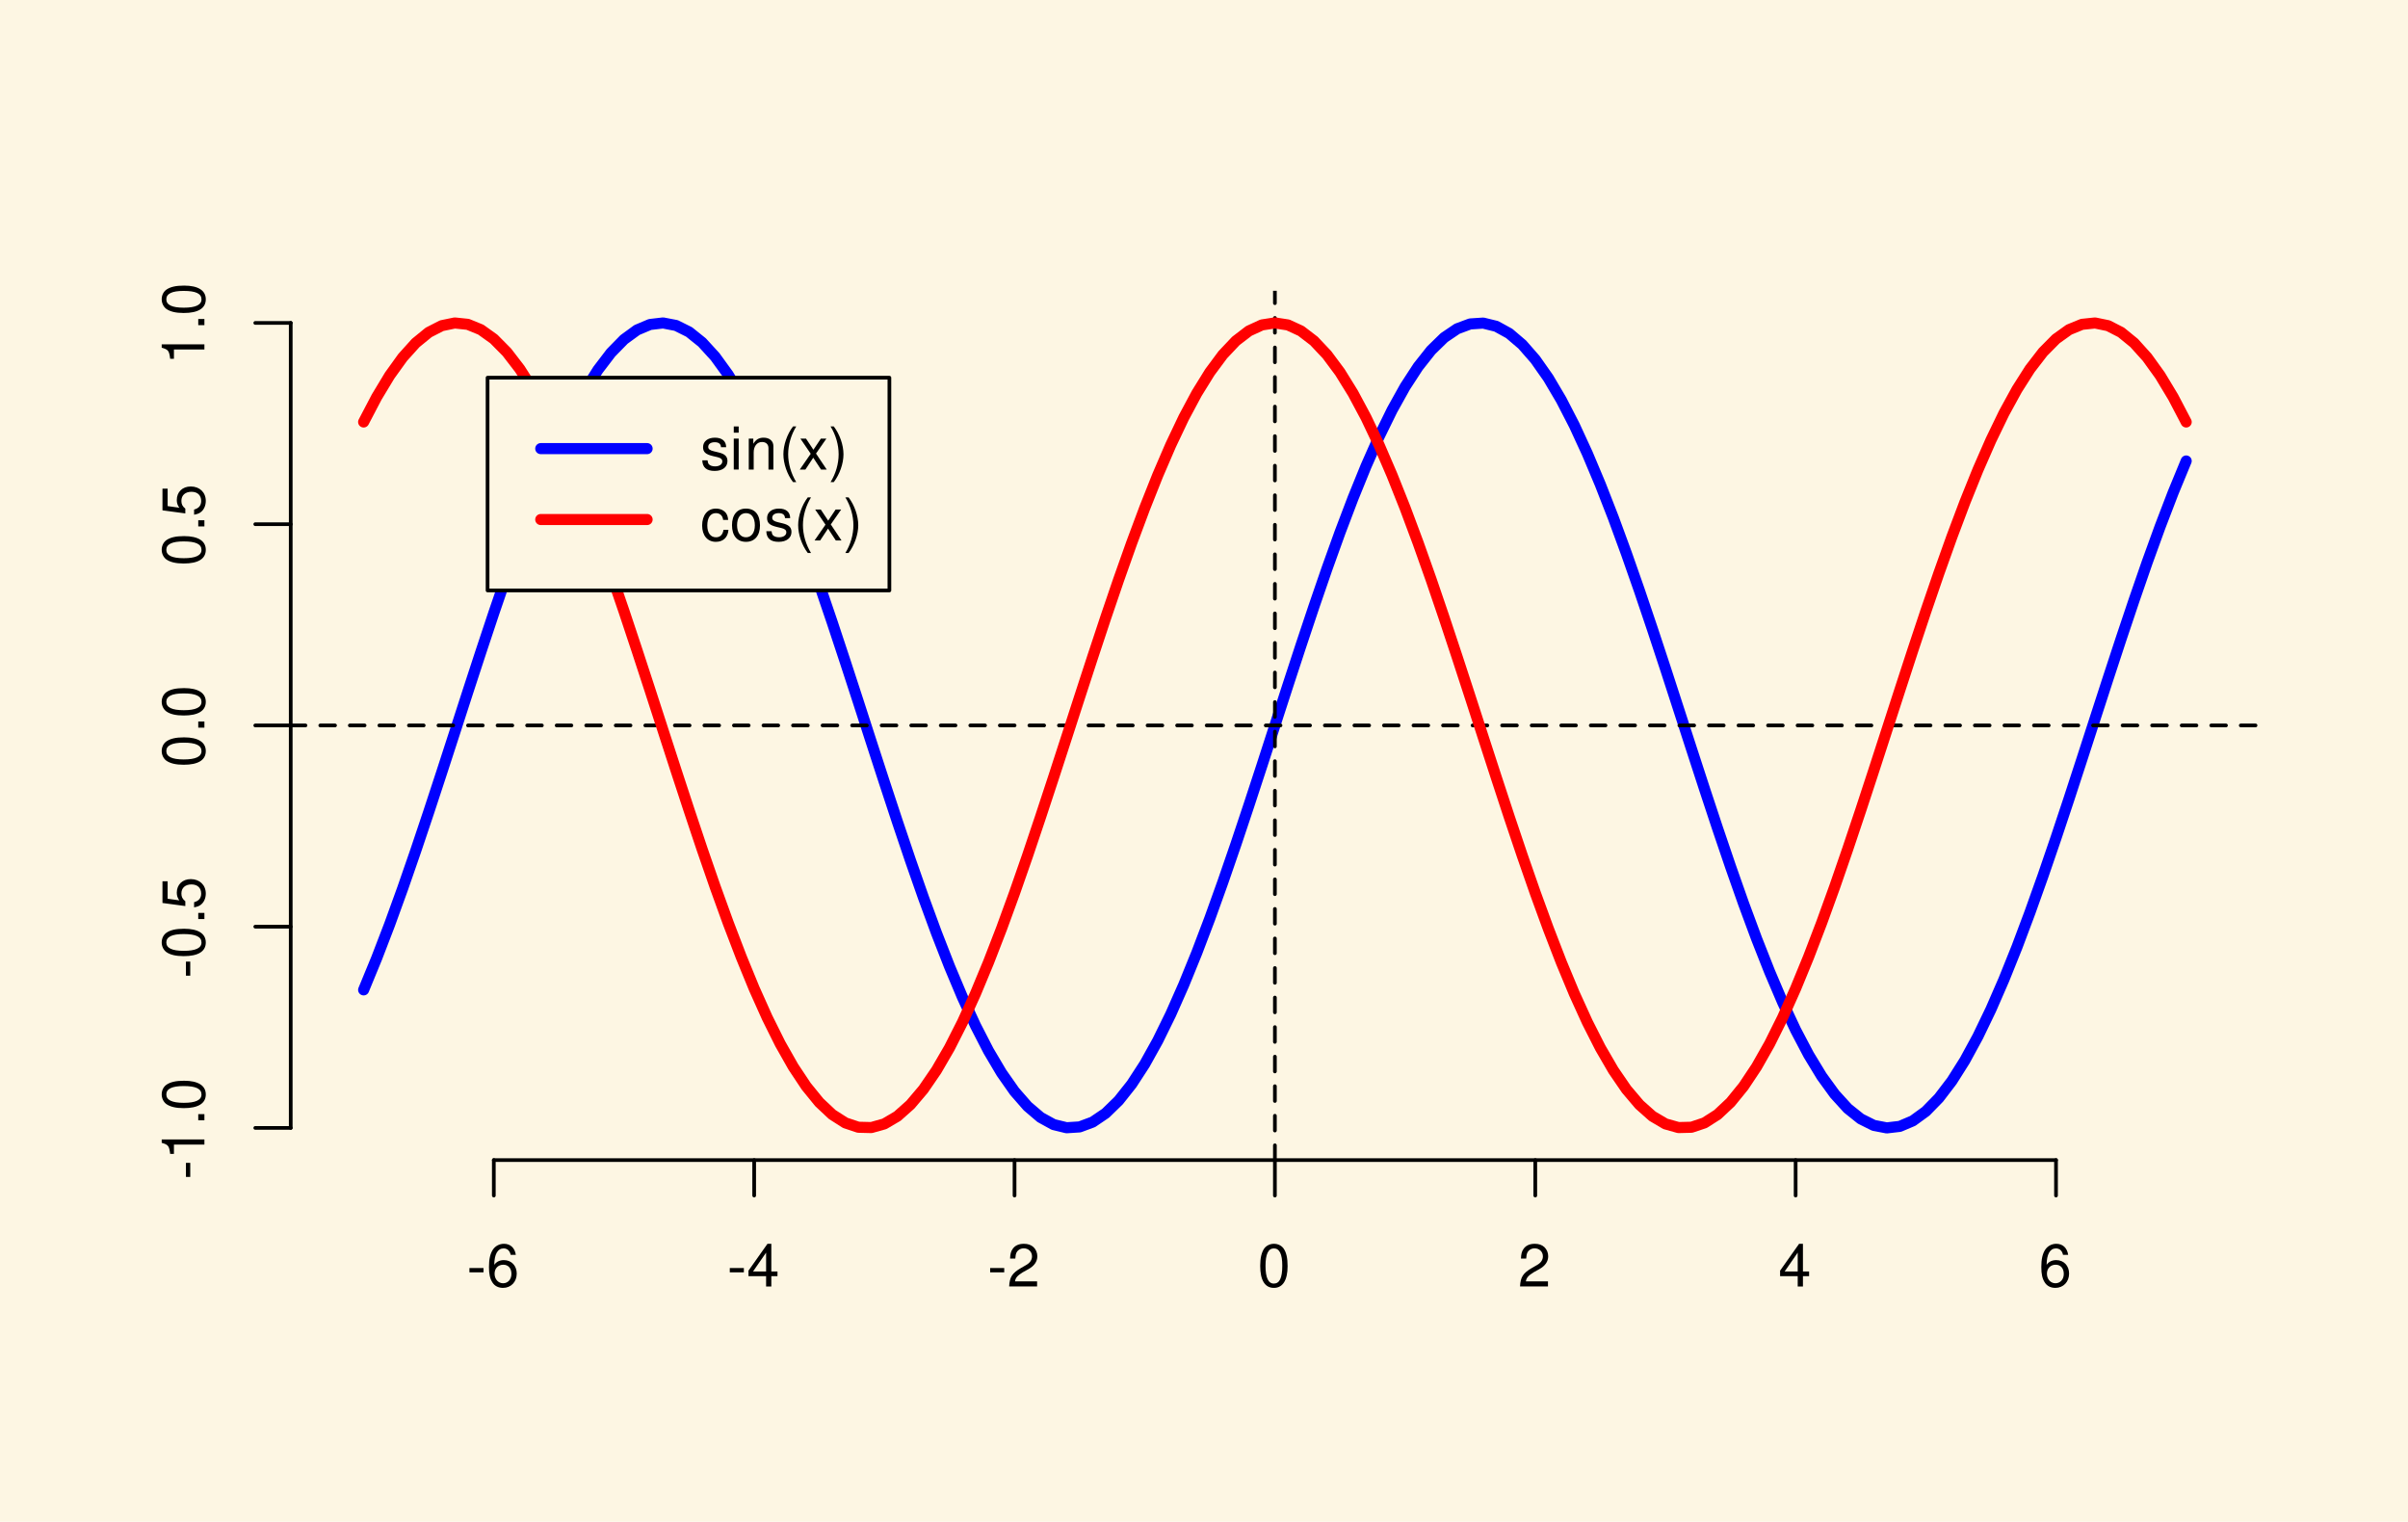
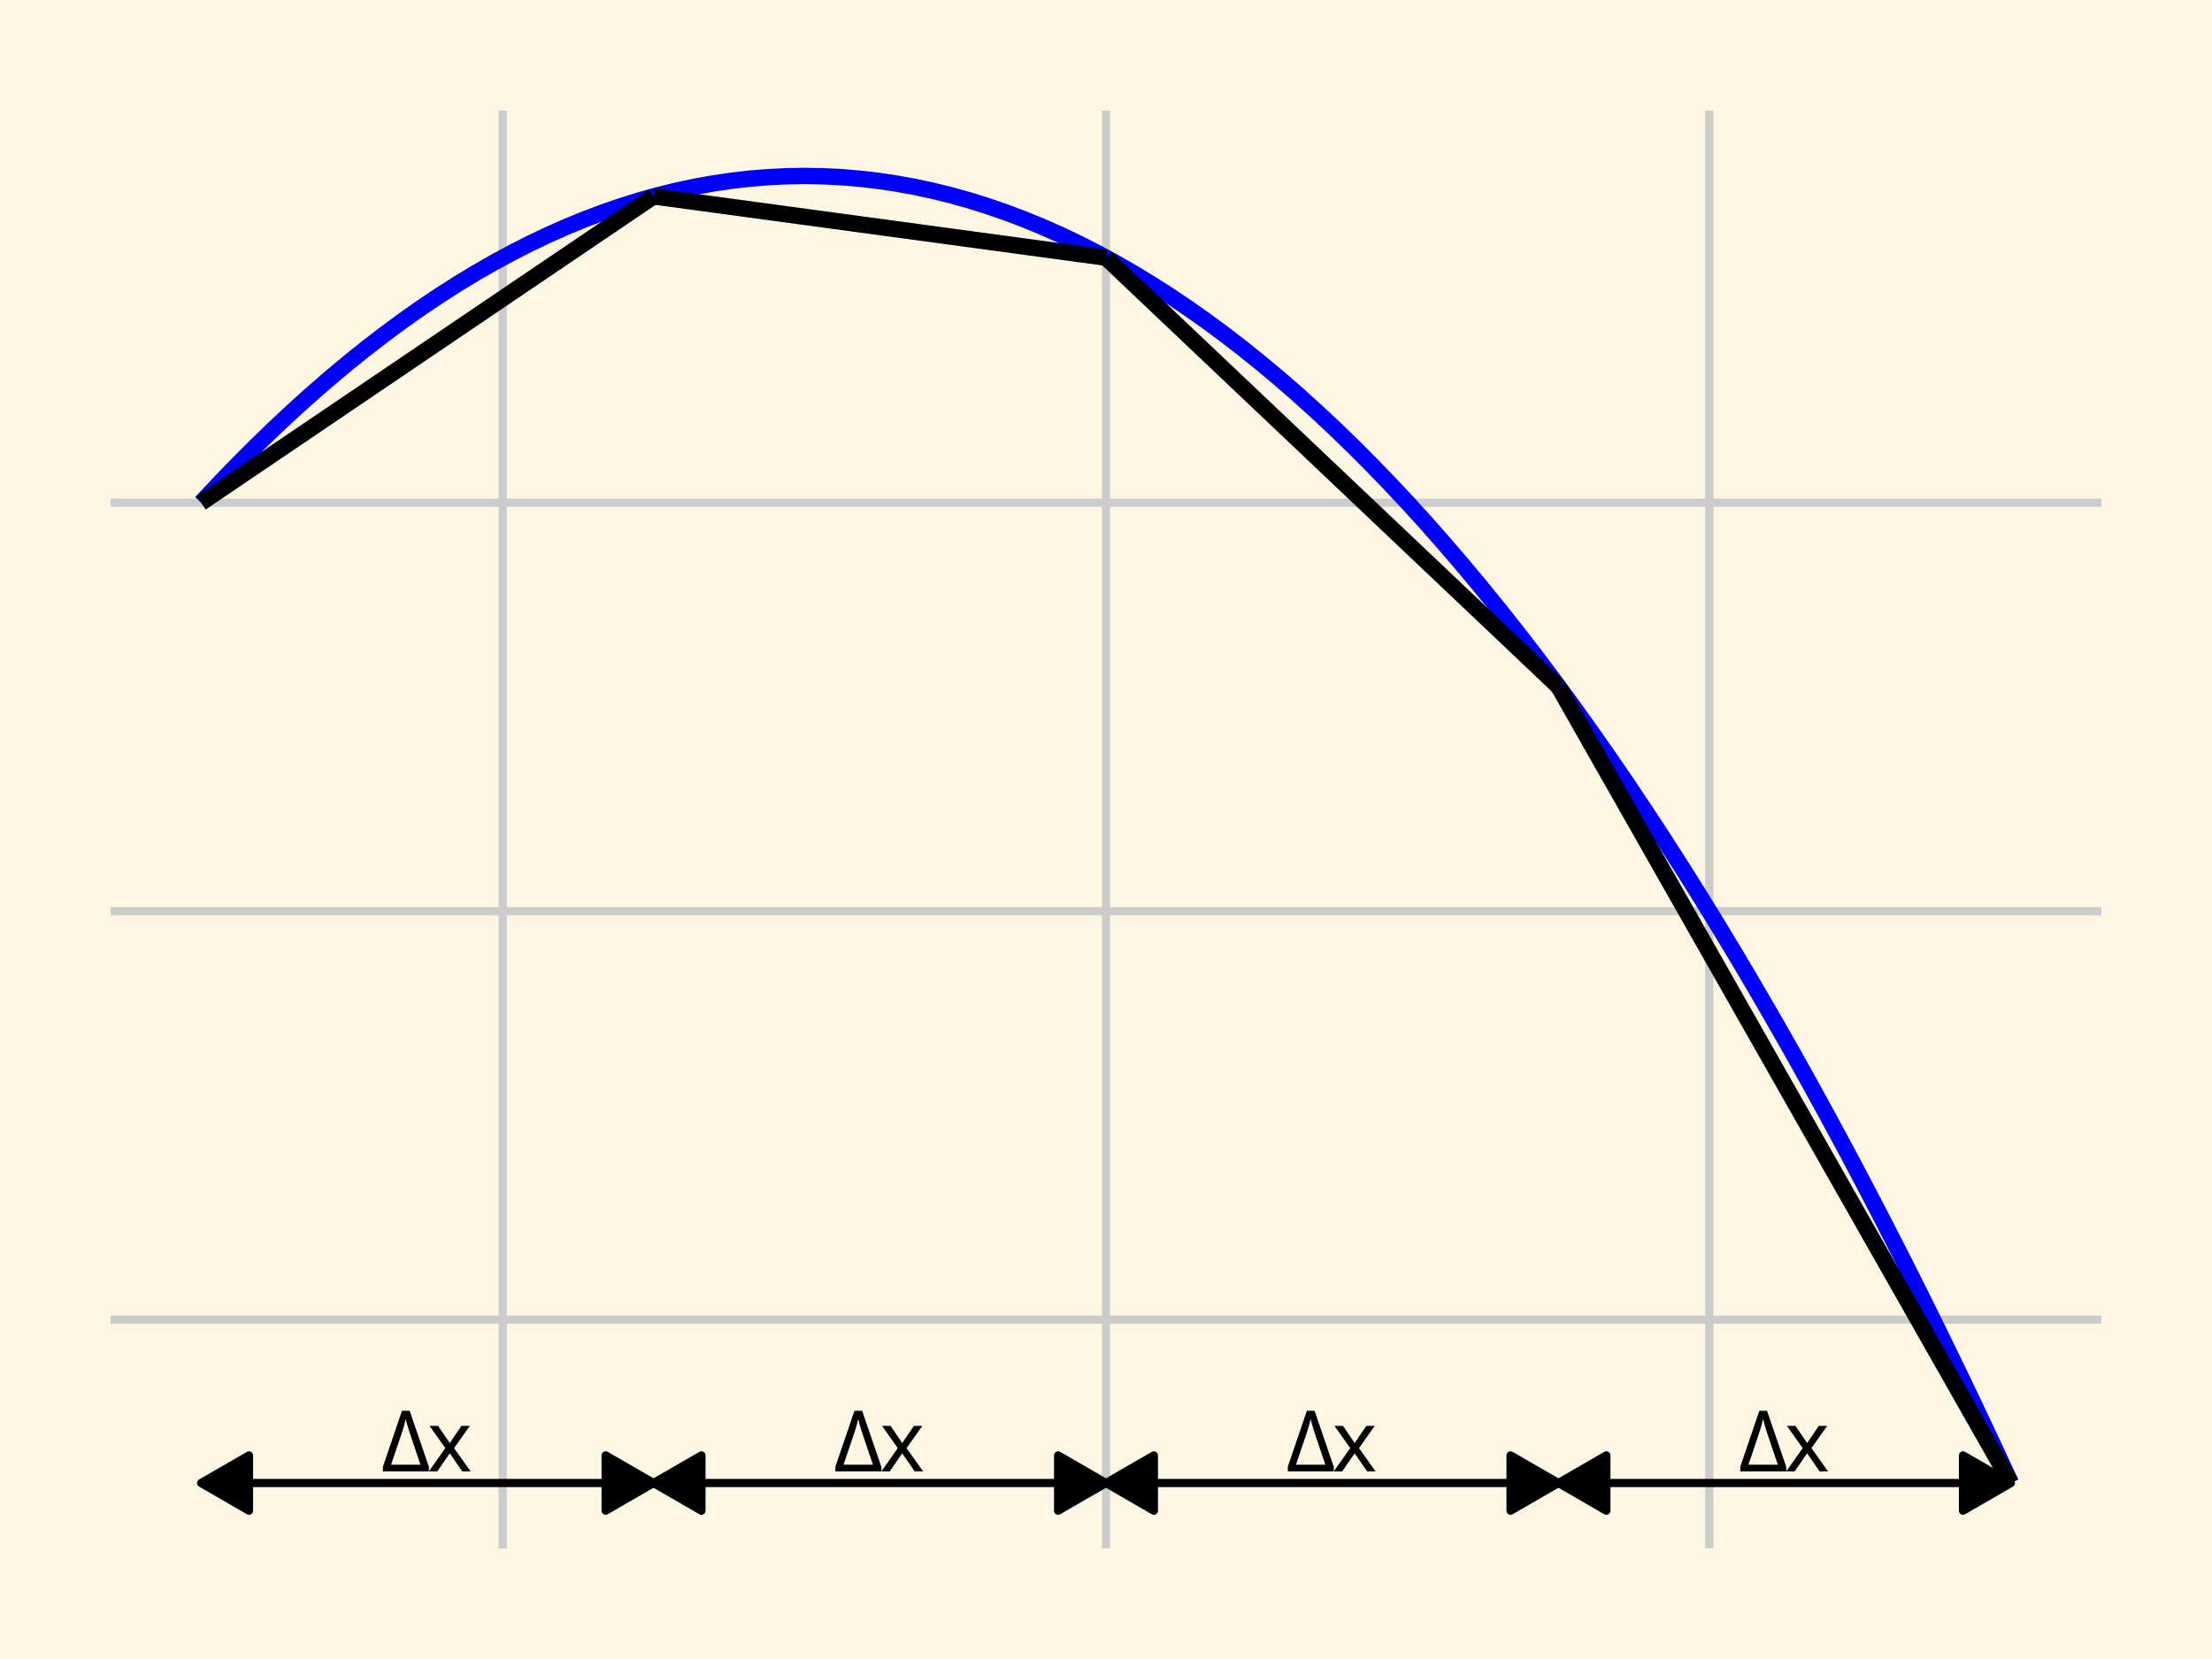
- <svg xmlns="http://www.w3.org/2000/svg" xmlns:xlink="http://www.w3.org/1999/xlink" width="489pt" height="309pt" viewBox="0 0 489 309" version="1.1">
+ <svg xmlns="http://www.w3.org/2000/svg" xmlns:xlink="http://www.w3.org/1999/xlink" width="288pt" height="216pt" viewBox="0 0 288 216" version="1.1">
  <defs>
    <g>
      <symbol overflow="visible" id="glyph0-0">
-         <path style="stroke:none;" d="" />
+         <path style="stroke:none;" d="M 1.031 0 L 1.031 -7.891 L 5.578 -7.891 L 5.578 0 Z M 1.609 -0.562 L 5.016 -0.562 L 5.016 -7.328 L 1.609 -7.328 Z M 1.609 -0.562 " />
      </symbol>
      <symbol overflow="visible" id="glyph0-1">
-         <path style="stroke:none;" d="M 3.406 -3.75 L 0.547 -3.75 L 0.547 -2.875 L 3.406 -2.875 Z M 3.406 -3.75 " />
+         <path style="stroke:none;" d="M 3.703 -7.891 L 6.203 -0.594 L 6.203 0 L 0.219 0 L 0.219 -0.609 L 2.703 -7.891 Z M 5.109 -0.875 L 3.719 -4.984 C 3.613 -5.316 3.516 -5.633 3.422 -5.938 C 3.328 -6.25 3.25 -6.539 3.188 -6.812 C 3.125 -6.539 3.051 -6.25 2.969 -5.938 C 2.883 -5.633 2.789 -5.332 2.688 -5.031 L 1.281 -0.875 Z M 5.109 -0.875 " />
      </symbol>
      <symbol overflow="visible" id="glyph0-2">
-         <path style="stroke:none;" d="M 5.969 -6.422 C 5.766 -7.844 4.859 -8.672 3.562 -8.672 C 2.625 -8.672 1.781 -8.219 1.281 -7.438 C 0.75 -6.594 0.516 -5.531 0.516 -3.953 C 0.516 -2.5 0.719 -1.578 1.234 -0.797 C 1.688 -0.094 2.438 0.281 3.375 0.281 C 4.984 0.281 6.156 -0.938 6.156 -2.625 C 6.156 -4.219 5.078 -5.359 3.547 -5.359 C 2.719 -5.359 2.047 -5.047 1.594 -4.406 C 1.609 -6.547 2.281 -7.734 3.484 -7.734 C 4.234 -7.734 4.75 -7.266 4.922 -6.422 Z M 3.422 -4.422 C 4.438 -4.422 5.078 -3.703 5.078 -2.547 C 5.078 -1.453 4.359 -0.656 3.391 -0.656 C 2.406 -0.656 1.656 -1.484 1.656 -2.594 C 1.656 -3.672 2.375 -4.422 3.422 -4.422 Z M 3.422 -4.422 " />
-       </symbol>
-       <symbol overflow="visible" id="glyph0-3">
-         <path style="stroke:none;" d="M 3.922 -2.094 L 3.922 0 L 4.984 0 L 4.984 -2.094 L 6.234 -2.094 L 6.234 -3.047 L 4.984 -3.047 L 4.984 -8.672 L 4.203 -8.672 L 0.344 -3.219 L 0.344 -2.094 Z M 3.922 -3.047 L 1.266 -3.047 L 3.922 -6.875 Z M 3.922 -3.047 " />
-       </symbol>
-       <symbol overflow="visible" id="glyph0-4">
-         <path style="stroke:none;" d="M 6.078 -1.047 L 1.594 -1.047 C 1.703 -1.766 2.094 -2.219 3.125 -2.859 L 4.328 -3.531 C 5.516 -4.188 6.125 -5.078 6.125 -6.141 C 6.125 -6.859 5.844 -7.531 5.344 -8 C 4.844 -8.453 4.219 -8.672 3.406 -8.672 C 2.328 -8.672 1.531 -8.297 1.062 -7.547 C 0.75 -7.094 0.625 -6.547 0.594 -5.672 L 1.656 -5.672 C 1.688 -6.266 1.766 -6.609 1.906 -6.906 C 2.188 -7.422 2.734 -7.75 3.375 -7.75 C 4.328 -7.75 5.047 -7.062 5.047 -6.125 C 5.047 -5.422 4.656 -4.828 3.906 -4.391 L 2.797 -3.75 C 1.016 -2.719 0.5 -1.906 0.406 -0.016 L 6.078 -0.016 Z M 6.078 -1.047 " />
-       </symbol>
-       <symbol overflow="visible" id="glyph0-5">
-         <path style="stroke:none;" d="M 3.297 -8.672 C 2.516 -8.672 1.781 -8.312 1.344 -7.734 C 0.797 -6.953 0.516 -5.812 0.516 -4.203 C 0.516 -1.266 1.469 0.281 3.297 0.281 C 5.094 0.281 6.078 -1.266 6.078 -4.125 C 6.078 -5.812 5.812 -6.938 5.25 -7.734 C 4.812 -8.328 4.109 -8.672 3.297 -8.672 Z M 3.297 -7.734 C 4.438 -7.734 5 -6.578 5 -4.219 C 5 -1.75 4.453 -0.594 3.281 -0.594 C 2.156 -0.594 1.594 -1.797 1.594 -4.188 C 1.594 -6.578 2.156 -7.734 3.297 -7.734 Z M 3.297 -7.734 " />
-       </symbol>
-       <symbol overflow="visible" id="glyph0-6">
-         <path style="stroke:none;" d="M 5.25 -4.531 C 5.25 -5.766 4.422 -6.469 2.969 -6.469 C 1.516 -6.469 0.562 -5.719 0.562 -4.547 C 0.562 -3.562 1.062 -3.094 2.562 -2.734 L 3.484 -2.516 C 4.188 -2.344 4.469 -2.094 4.469 -1.641 C 4.469 -1.047 3.875 -0.641 3 -0.641 C 2.453 -0.641 2 -0.797 1.75 -1.062 C 1.594 -1.25 1.531 -1.422 1.469 -1.875 L 0.406 -1.875 C 0.453 -0.422 1.266 0.281 2.922 0.281 C 4.5 0.281 5.516 -0.5 5.516 -1.719 C 5.516 -2.656 4.984 -3.172 3.734 -3.469 L 2.766 -3.703 C 1.953 -3.891 1.609 -4.156 1.609 -4.594 C 1.609 -5.188 2.125 -5.547 2.938 -5.547 C 3.75 -5.547 4.172 -5.203 4.203 -4.531 Z M 5.25 -4.531 " />
-       </symbol>
-       <symbol overflow="visible" id="glyph0-7">
-         <path style="stroke:none;" d="M 1.797 -6.281 L 0.797 -6.281 L 0.797 0 L 1.797 0 Z M 1.797 -8.75 L 0.797 -8.75 L 0.797 -7.484 L 1.797 -7.484 Z M 1.797 -8.75 " />
-       </symbol>
-       <symbol overflow="visible" id="glyph0-8">
-         <path style="stroke:none;" d="M 0.844 -6.281 L 0.844 0 L 1.844 0 L 1.844 -3.469 C 1.844 -4.75 2.516 -5.594 3.547 -5.594 C 4.344 -5.594 4.844 -5.109 4.844 -4.359 L 4.844 0 L 5.844 0 L 5.844 -4.75 C 5.844 -5.797 5.062 -6.469 3.859 -6.469 C 2.922 -6.469 2.312 -6.109 1.766 -5.234 L 1.766 -6.281 Z M 0.844 -6.281 " />
-       </symbol>
-       <symbol overflow="visible" id="glyph0-9">
-         <path style="stroke:none;" d="M 2.828 -8.75 C 1.625 -7.172 0.875 -4.984 0.875 -3.109 C 0.875 -1.219 1.625 0.969 2.828 2.547 L 3.484 2.547 C 2.438 0.828 1.844 -1.188 1.844 -3.109 C 1.844 -5.016 2.438 -7.047 3.484 -8.75 Z M 2.828 -8.75 " />
-       </symbol>
-       <symbol overflow="visible" id="glyph0-10">
-         <path style="stroke:none;" d="M 3.5 -3.25 L 5.609 -6.281 L 4.484 -6.281 L 2.969 -4.016 L 1.469 -6.281 L 0.328 -6.281 L 2.422 -3.203 L 0.203 0 L 1.344 0 L 2.938 -2.406 L 4.516 0 L 5.672 0 Z M 3.5 -3.25 " />
-       </symbol>
-       <symbol overflow="visible" id="glyph0-11">
-         <path style="stroke:none;" d="M 1.109 2.547 C 2.312 0.969 3.078 -1.219 3.078 -3.094 C 3.078 -4.984 2.312 -7.172 1.109 -8.75 L 0.453 -8.75 C 1.516 -7.031 2.094 -5.016 2.094 -3.094 C 2.094 -1.188 1.516 0.844 0.453 2.547 Z M 1.109 2.547 " />
-       </symbol>
-       <symbol overflow="visible" id="glyph0-12">
-         <path style="stroke:none;" d="M 5.656 -4.172 C 5.609 -4.781 5.469 -5.188 5.234 -5.531 C 4.797 -6.125 4.047 -6.469 3.172 -6.469 C 1.469 -6.469 0.375 -5.125 0.375 -3.031 C 0.375 -1.016 1.453 0.281 3.156 0.281 C 4.656 0.281 5.609 -0.625 5.719 -2.156 L 4.719 -2.156 C 4.547 -1.156 4.031 -0.641 3.188 -0.641 C 2.078 -0.641 1.422 -1.547 1.422 -3.031 C 1.422 -4.609 2.062 -5.547 3.156 -5.547 C 4 -5.547 4.531 -5.047 4.641 -4.172 Z M 5.656 -4.172 " />
-       </symbol>
-       <symbol overflow="visible" id="glyph0-13">
-         <path style="stroke:none;" d="M 3.266 -6.469 C 1.484 -6.469 0.438 -5.203 0.438 -3.094 C 0.438 -0.969 1.484 0.281 3.281 0.281 C 5.047 0.281 6.125 -0.984 6.125 -3.047 C 6.125 -5.234 5.094 -6.469 3.266 -6.469 Z M 3.281 -5.547 C 4.406 -5.547 5.078 -4.625 5.078 -3.062 C 5.078 -1.578 4.375 -0.641 3.281 -0.641 C 2.156 -0.641 1.469 -1.578 1.469 -3.094 C 1.469 -4.625 2.156 -5.547 3.281 -5.547 Z M 3.281 -5.547 " />
-       </symbol>
-       <symbol overflow="visible" id="glyph1-0">
-         <path style="stroke:none;" d="" />
-       </symbol>
-       <symbol overflow="visible" id="glyph1-1">
-         <path style="stroke:none;" d="M -3.75 -3.406 L -3.75 -0.547 L -2.875 -0.547 L -2.875 -3.406 Z M -3.75 -3.406 " />
-       </symbol>
-       <symbol overflow="visible" id="glyph1-2">
-         <path style="stroke:none;" d="M -6.188 -3.109 L 0 -3.109 L 0 -4.156 L -8.672 -4.156 L -8.672 -3.469 C -7.344 -3.094 -7.156 -2.859 -6.953 -1.219 L -6.188 -1.219 Z M -6.188 -3.109 " />
-       </symbol>
-       <symbol overflow="visible" id="glyph1-3">
-         <path style="stroke:none;" d="M -1.25 -2.297 L -1.25 -1.047 L 0 -1.047 L 0 -2.297 Z M -1.25 -2.297 " />
-       </symbol>
-       <symbol overflow="visible" id="glyph1-4">
-         <path style="stroke:none;" d="M -8.672 -3.297 C -8.672 -2.516 -8.312 -1.781 -7.734 -1.344 C -6.953 -0.797 -5.812 -0.516 -4.203 -0.516 C -1.266 -0.516 0.281 -1.469 0.281 -3.297 C 0.281 -5.094 -1.266 -6.078 -4.125 -6.078 C -5.812 -6.078 -6.938 -5.812 -7.734 -5.25 C -8.328 -4.812 -8.672 -4.109 -8.672 -3.297 Z M -7.734 -3.297 C -7.734 -4.438 -6.578 -5 -4.219 -5 C -1.75 -5 -0.594 -4.453 -0.594 -3.281 C -0.594 -2.156 -1.797 -1.594 -4.188 -1.594 C -6.578 -1.594 -7.734 -2.156 -7.734 -3.297 Z M -7.734 -3.297 " />
-       </symbol>
-       <symbol overflow="visible" id="glyph1-5">
-         <path style="stroke:none;" d="M -8.516 -5.719 L -8.516 -1.312 L -3.875 -0.688 L -3.875 -1.656 C -4.469 -2.141 -4.672 -2.562 -4.672 -3.234 C -4.672 -4.375 -3.891 -5.078 -2.625 -5.078 C -1.406 -5.078 -0.656 -4.375 -0.656 -3.219 C -0.656 -2.297 -1.125 -1.734 -2.094 -1.469 L -2.094 -0.422 C -1.391 -0.562 -1.062 -0.688 -0.75 -0.938 C -0.094 -1.422 0.281 -2.281 0.281 -3.234 C 0.281 -4.953 -0.969 -6.156 -2.766 -6.156 C -4.453 -6.156 -5.609 -5.047 -5.609 -3.406 C -5.609 -2.812 -5.453 -2.328 -5.094 -1.844 L -7.469 -2.172 L -7.469 -5.719 Z M -8.516 -5.719 " />
+         <path style="stroke:none;" d="M 2.344 -3.031 L 0.297 -5.922 L 1.406 -5.922 L 2.922 -3.688 L 4.438 -5.922 L 5.531 -5.922 L 3.484 -3.031 L 5.641 0 L 4.547 0 L 2.922 -2.359 L 1.297 0 L 0.203 0 Z M 2.344 -3.031 " />
      </symbol>
    </g>
    <clipPath id="clip1">
-       <path d="M 59.039 146 L 458.758 146 L 458.758 148 L 59.039 148 Z M 59.039 146 " />
+       <path d="M 14.398 171 L 273.598 171 L 273.598 173 L 14.398 173 Z M 14.398 171 " />
    </clipPath>
    <clipPath id="clip2">
-       <path d="M 258 59.039 L 260 59.039 L 260 235.559 L 258 235.559 Z M 258 59.039 " />
+       <path d="M 14.398 118 L 273.598 118 L 273.598 120 L 14.398 120 Z M 14.398 118 " />
+     </clipPath>
+     <clipPath id="clip3">
+       <path d="M 14.398 64 L 273.598 64 L 273.598 66 L 14.398 66 Z M 14.398 64 " />
+     </clipPath>
+     <clipPath id="clip4">
+       <path d="M 64 14.398 L 66 14.398 L 66 201.598 L 64 201.598 Z M 64 14.398 " />
+     </clipPath>
+     <clipPath id="clip5">
+       <path d="M 143 14.398 L 145 14.398 L 145 201.598 L 143 201.598 Z M 143 14.398 " />
+     </clipPath>
+     <clipPath id="clip6">
+       <path d="M 222 14.398 L 224 14.398 L 224 201.598 L 222 201.598 Z M 222 14.398 " />
    </clipPath>
  </defs>
  <g id="surface56">
-     <rect x="0" y="0" width="489" height="309" style="fill:rgb(99.216%,96.471%,89.02%);fill-opacity:1;stroke:none;" />
-     <path style="fill:none;stroke-width:2.25;stroke-linecap:round;stroke-linejoin:round;stroke:rgb(0%,0%,100%);stroke-opacity:1;stroke-miterlimit:10;" d="M 73.844 200.996 L 76.488 194.574 L 79.133 187.684 L 81.777 180.387 L 84.418 172.762 L 87.062 164.883 L 89.707 156.824 L 92.352 148.676 L 94.992 140.508 L 97.637 132.414 L 100.281 124.465 L 102.926 116.742 L 105.566 109.328 L 108.211 102.293 L 110.855 95.707 L 113.5 89.637 L 116.145 84.145 L 118.785 79.281 L 121.43 75.098 L 124.074 71.633 L 126.719 68.93 L 129.359 67.004 L 132.004 65.887 L 134.648 65.578 L 137.293 66.086 L 139.938 67.406 L 142.578 69.527 L 145.223 72.422 L 147.867 76.066 L 150.512 80.422 L 153.152 85.449 L 155.797 91.09 L 158.441 97.293 L 161.086 103.996 L 163.73 111.133 L 166.371 118.633 L 169.016 126.414 L 171.66 134.406 L 174.305 142.527 L 176.945 150.699 L 179.59 158.832 L 182.234 166.852 L 184.879 174.68 L 187.52 182.23 L 190.164 189.43 L 192.809 196.211 L 195.453 202.504 L 198.098 208.246 L 200.738 213.379 L 203.383 217.848 L 206.027 221.617 L 208.672 224.641 L 211.312 226.891 L 213.957 228.348 L 216.602 228.992 L 219.246 228.824 L 221.891 227.84 L 224.531 226.051 L 227.176 223.473 L 229.82 220.137 L 232.465 216.07 L 235.105 211.32 L 237.75 205.93 L 240.395 199.949 L 243.039 193.449 L 245.684 186.484 L 248.324 179.125 L 250.969 171.453 L 253.613 163.535 L 256.258 155.461 L 258.898 147.301 L 261.543 139.141 L 264.188 131.062 L 266.832 123.148 L 269.473 115.473 L 272.117 108.117 L 274.762 101.152 L 277.406 94.648 L 280.051 88.672 L 282.691 83.281 L 285.336 78.527 L 287.98 74.465 L 290.625 71.125 L 293.266 68.551 L 295.91 66.762 L 298.555 65.777 L 301.199 65.605 L 303.844 66.254 L 306.484 67.707 L 309.129 69.961 L 311.773 72.984 L 314.418 76.75 L 317.059 81.223 L 319.703 86.355 L 322.348 92.094 L 324.992 98.387 L 327.637 105.168 L 330.277 112.371 L 332.922 119.922 L 335.566 127.746 L 338.211 135.766 L 340.852 143.902 L 343.496 152.07 L 346.141 160.191 L 348.785 168.184 L 351.43 175.969 L 354.07 183.465 L 356.715 190.602 L 359.359 197.305 L 362.004 203.512 L 364.645 209.152 L 367.289 214.176 L 369.934 218.531 L 372.578 222.176 L 375.219 225.074 L 377.863 227.191 L 380.508 228.512 L 383.152 229.023 L 385.797 228.715 L 388.438 227.594 L 391.082 225.672 L 393.727 222.965 L 396.371 219.504 L 399.012 215.32 L 401.656 210.457 L 404.301 204.961 L 406.945 198.891 L 409.59 192.309 L 412.23 185.27 L 414.875 177.855 L 417.52 170.137 L 420.164 162.188 L 422.805 154.09 L 425.449 145.926 L 428.094 137.773 L 430.738 129.719 L 433.383 121.84 L 436.023 114.211 L 438.668 106.918 L 441.312 100.023 L 443.957 93.605 " />
-     <path style="fill:none;stroke-width:0.75;stroke-linecap:round;stroke-linejoin:round;stroke:rgb(0%,0%,0%);stroke-opacity:1;stroke-miterlimit:10;" d="M 100.281 235.559 L 417.52 235.559 " />
-     <path style="fill:none;stroke-width:0.75;stroke-linecap:round;stroke-linejoin:round;stroke:rgb(0%,0%,0%);stroke-opacity:1;stroke-miterlimit:10;" d="M 100.281 235.559 L 100.281 242.762 " />
-     <path style="fill:none;stroke-width:0.75;stroke-linecap:round;stroke-linejoin:round;stroke:rgb(0%,0%,0%);stroke-opacity:1;stroke-miterlimit:10;" d="M 153.152 235.559 L 153.152 242.762 " />
-     <path style="fill:none;stroke-width:0.75;stroke-linecap:round;stroke-linejoin:round;stroke:rgb(0%,0%,0%);stroke-opacity:1;stroke-miterlimit:10;" d="M 206.027 235.559 L 206.027 242.762 " />
-     <path style="fill:none;stroke-width:0.75;stroke-linecap:round;stroke-linejoin:round;stroke:rgb(0%,0%,0%);stroke-opacity:1;stroke-miterlimit:10;" d="M 258.898 235.559 L 258.898 242.762 " />
-     <path style="fill:none;stroke-width:0.75;stroke-linecap:round;stroke-linejoin:round;stroke:rgb(0%,0%,0%);stroke-opacity:1;stroke-miterlimit:10;" d="M 311.773 235.559 L 311.773 242.762 " />
-     <path style="fill:none;stroke-width:0.75;stroke-linecap:round;stroke-linejoin:round;stroke:rgb(0%,0%,0%);stroke-opacity:1;stroke-miterlimit:10;" d="M 364.645 235.559 L 364.645 242.762 " />
-     <path style="fill:none;stroke-width:0.75;stroke-linecap:round;stroke-linejoin:round;stroke:rgb(0%,0%,0%);stroke-opacity:1;stroke-miterlimit:10;" d="M 417.52 235.559 L 417.52 242.762 " />
+     <rect x="0" y="0" width="288" height="216" style="fill:rgb(100%,100%,100%);fill-opacity:1;stroke:none;" />
+     <rect x="0" y="0" width="288" height="216" style="fill:rgb(99.216%,96.471%,89.02%);fill-opacity:1;stroke:none;" />
+     <path style="fill:none;stroke-width:1.067;stroke-linecap:round;stroke-linejoin:round;stroke:rgb(99.216%,96.471%,89.02%);stroke-opacity:1;stroke-miterlimit:10;" d="M 0 216 L 288 216 L 288 0 L 0 0 Z M 0 216 " />
+     <g clip-path="url(#clip1)" clip-rule="nonzero">
+       <path style="fill:none;stroke-width:1.067;stroke-linecap:butt;stroke-linejoin:round;stroke:rgb(80%,80%,80%);stroke-opacity:1;stroke-miterlimit:10;" d="M 14.398 171.816 L 273.602 171.816 " />
+     </g>
+     <g clip-path="url(#clip2)" clip-rule="nonzero">
+       <path style="fill:none;stroke-width:1.067;stroke-linecap:butt;stroke-linejoin:round;stroke:rgb(80%,80%,80%);stroke-opacity:1;stroke-miterlimit:10;" d="M 14.398 118.637 L 273.602 118.637 " />
+     </g>
+     <g clip-path="url(#clip3)" clip-rule="nonzero">
+       <path style="fill:none;stroke-width:1.067;stroke-linecap:butt;stroke-linejoin:round;stroke:rgb(80%,80%,80%);stroke-opacity:1;stroke-miterlimit:10;" d="M 14.398 65.453 L 273.602 65.453 " />
+     </g>
+     <g clip-path="url(#clip4)" clip-rule="nonzero">
+       <path style="fill:none;stroke-width:1.067;stroke-linecap:butt;stroke-linejoin:round;stroke:rgb(80%,80%,80%);stroke-opacity:1;stroke-miterlimit:10;" d="M 65.453 201.602 L 65.453 14.398 " />
+     </g>
+     <g clip-path="url(#clip5)" clip-rule="nonzero">
+       <path style="fill:none;stroke-width:1.067;stroke-linecap:butt;stroke-linejoin:round;stroke:rgb(80%,80%,80%);stroke-opacity:1;stroke-miterlimit:10;" d="M 144 201.602 L 144 14.398 " />
+     </g>
+     <g clip-path="url(#clip6)" clip-rule="nonzero">
+       <path style="fill:none;stroke-width:1.067;stroke-linecap:butt;stroke-linejoin:round;stroke:rgb(80%,80%,80%);stroke-opacity:1;stroke-miterlimit:10;" d="M 222.547 201.602 L 222.547 14.398 " />
+     </g>
+     <path style="fill:none;stroke-width:2.134;stroke-linecap:butt;stroke-linejoin:round;stroke:rgb(0%,0%,100%);stroke-opacity:1;stroke-miterlimit:10;" d="M 26.184 65.453 L 28.562 62.914 L 30.941 60.453 L 33.324 58.07 L 35.703 55.766 L 38.082 53.539 L 40.461 51.391 L 42.844 49.32 L 45.223 47.328 L 47.602 45.414 L 49.984 43.578 L 52.363 41.816 L 54.742 40.137 L 57.125 38.535 L 59.504 37.012 L 61.883 35.566 L 64.266 34.199 L 66.645 32.91 L 69.023 31.699 L 71.406 30.566 L 73.785 29.512 L 76.164 28.535 L 78.547 27.637 L 80.926 26.816 L 83.305 26.074 L 85.688 25.41 L 88.066 24.824 L 90.445 24.316 L 92.828 23.887 L 95.207 23.535 L 97.586 23.262 L 99.969 23.066 L 102.348 22.949 L 104.727 22.91 L 107.109 22.949 L 109.488 23.066 L 111.867 23.262 L 114.246 23.535 L 116.629 23.887 L 119.008 24.316 L 121.387 24.824 L 123.77 25.41 L 126.148 26.074 L 128.527 26.816 L 130.91 27.637 L 133.289 28.535 L 135.668 29.512 L 138.051 30.566 L 140.43 31.699 L 142.809 32.91 L 145.191 34.199 L 147.57 35.566 L 149.949 37.012 L 152.332 38.535 L 154.711 40.137 L 157.09 41.816 L 159.473 43.578 L 161.852 45.414 L 164.23 47.328 L 166.613 49.32 L 168.992 51.391 L 171.371 53.539 L 173.754 55.766 L 176.133 58.07 L 178.512 60.453 L 180.891 62.914 L 183.273 65.453 L 185.652 68.07 L 188.031 70.77 L 190.414 73.543 L 192.793 76.395 L 195.172 79.324 L 197.555 82.332 L 199.934 85.418 L 202.312 88.582 L 204.695 91.824 L 207.074 95.148 L 209.453 98.547 L 211.836 102.023 L 214.215 105.578 L 216.594 109.211 L 218.977 112.922 L 221.355 116.711 L 223.734 120.578 L 226.117 124.527 L 228.496 128.551 L 230.875 132.652 L 233.258 136.832 L 235.637 141.09 L 238.016 145.426 L 240.398 149.844 L 242.777 154.336 L 245.156 158.906 L 247.539 163.555 L 249.918 168.281 L 252.297 173.09 L 254.676 177.973 L 257.059 182.934 L 259.438 187.973 L 261.816 193.09 " />
+     <path style="fill:none;stroke-width:1.067;stroke-linecap:butt;stroke-linejoin:round;stroke:rgb(0%,0%,0%);stroke-opacity:1;stroke-miterlimit:10;" d="M 26.184 193.09 L 85.09 193.09 " />
+     <path style="fill-rule:nonzero;fill:rgb(0%,0%,0%);fill-opacity:1;stroke-width:1.067;stroke-linecap:butt;stroke-linejoin:round;stroke:rgb(0%,0%,0%);stroke-opacity:1;stroke-miterlimit:10;" d="M 32.418 189.492 L 26.184 193.09 L 32.418 196.691 Z M 32.418 189.492 " />
+     <path style="fill-rule:nonzero;fill:rgb(0%,0%,0%);fill-opacity:1;stroke-width:1.067;stroke-linecap:butt;stroke-linejoin:round;stroke:rgb(0%,0%,0%);stroke-opacity:1;stroke-miterlimit:10;" d="M 78.855 196.691 L 85.09 193.09 L 78.855 189.492 Z M 78.855 196.691 " />
+     <path style="fill:none;stroke-width:1.067;stroke-linecap:butt;stroke-linejoin:round;stroke:rgb(0%,0%,0%);stroke-opacity:1;stroke-miterlimit:10;" d="M 85.09 193.09 L 144 193.09 " />
+     <path style="fill-rule:nonzero;fill:rgb(0%,0%,0%);fill-opacity:1;stroke-width:1.067;stroke-linecap:butt;stroke-linejoin:round;stroke:rgb(0%,0%,0%);stroke-opacity:1;stroke-miterlimit:10;" d="M 91.328 189.492 L 85.09 193.09 L 91.328 196.691 Z M 91.328 189.492 " />
+     <path style="fill-rule:nonzero;fill:rgb(0%,0%,0%);fill-opacity:1;stroke-width:1.067;stroke-linecap:butt;stroke-linejoin:round;stroke:rgb(0%,0%,0%);stroke-opacity:1;stroke-miterlimit:10;" d="M 137.766 196.691 L 144 193.09 L 137.766 189.492 Z M 137.766 196.691 " />
+     <path style="fill:none;stroke-width:1.067;stroke-linecap:butt;stroke-linejoin:round;stroke:rgb(0%,0%,0%);stroke-opacity:1;stroke-miterlimit:10;" d="M 144 193.09 L 202.91 193.09 " />
+     <path style="fill-rule:nonzero;fill:rgb(0%,0%,0%);fill-opacity:1;stroke-width:1.067;stroke-linecap:butt;stroke-linejoin:round;stroke:rgb(0%,0%,0%);stroke-opacity:1;stroke-miterlimit:10;" d="M 150.234 189.492 L 144 193.09 L 150.234 196.691 Z M 150.234 189.492 " />
+     <path style="fill-rule:nonzero;fill:rgb(0%,0%,0%);fill-opacity:1;stroke-width:1.067;stroke-linecap:butt;stroke-linejoin:round;stroke:rgb(0%,0%,0%);stroke-opacity:1;stroke-miterlimit:10;" d="M 196.672 196.691 L 202.91 193.09 L 196.672 189.492 Z M 196.672 196.691 " />
+     <path style="fill:none;stroke-width:1.067;stroke-linecap:butt;stroke-linejoin:round;stroke:rgb(0%,0%,0%);stroke-opacity:1;stroke-miterlimit:10;" d="M 202.91 193.09 L 261.816 193.09 " />
+     <path style="fill-rule:nonzero;fill:rgb(0%,0%,0%);fill-opacity:1;stroke-width:1.067;stroke-linecap:butt;stroke-linejoin:round;stroke:rgb(0%,0%,0%);stroke-opacity:1;stroke-miterlimit:10;" d="M 209.145 189.492 L 202.91 193.09 L 209.145 196.691 Z M 209.145 189.492 " />
+     <path style="fill-rule:nonzero;fill:rgb(0%,0%,0%);fill-opacity:1;stroke-width:1.067;stroke-linecap:butt;stroke-linejoin:round;stroke:rgb(0%,0%,0%);stroke-opacity:1;stroke-miterlimit:10;" d="M 255.582 196.691 L 261.816 193.09 L 255.582 189.492 Z M 255.582 196.691 " />
    <g style="fill:rgb(0%,0%,0%);fill-opacity:1;">
-       <use xlink:href="#glyph0-1" x="94.781" y="261.229" />
-       <use xlink:href="#glyph0-2" x="98.781" y="261.229" />
+       <use xlink:href="#glyph0-1" x="49.637" y="191.574" />
    </g>
    <g style="fill:rgb(0%,0%,0%);fill-opacity:1;">
-       <use xlink:href="#glyph0-1" x="147.652" y="261.229" />
-       <use xlink:href="#glyph0-3" x="151.652" y="261.229" />
+       <use xlink:href="#glyph0-2" x="55.637" y="191.574" />
    </g>
    <g style="fill:rgb(0%,0%,0%);fill-opacity:1;">
-       <use xlink:href="#glyph0-1" x="200.527" y="261.229" />
-       <use xlink:href="#glyph0-4" x="204.527" y="261.229" />
+       <use xlink:href="#glyph0-1" x="108.547" y="191.574" />
    </g>
    <g style="fill:rgb(0%,0%,0%);fill-opacity:1;">
-       <use xlink:href="#glyph0-5" x="255.398" y="261.229" />
+       <use xlink:href="#glyph0-2" x="114.547" y="191.574" />
    </g>
    <g style="fill:rgb(0%,0%,0%);fill-opacity:1;">
-       <use xlink:href="#glyph0-4" x="308.273" y="261.229" />
+       <use xlink:href="#glyph0-1" x="167.453" y="191.574" />
    </g>
    <g style="fill:rgb(0%,0%,0%);fill-opacity:1;">
-       <use xlink:href="#glyph0-3" x="361.145" y="261.229" />
+       <use xlink:href="#glyph0-2" x="173.453" y="191.574" />
    </g>
    <g style="fill:rgb(0%,0%,0%);fill-opacity:1;">
-       <use xlink:href="#glyph0-2" x="414.02" y="261.229" />
-     </g>
-     <path style="fill:none;stroke-width:0.75;stroke-linecap:round;stroke-linejoin:round;stroke:rgb(0%,0%,0%);stroke-opacity:1;stroke-miterlimit:10;" d="M 59.039 229.027 L 59.039 65.57 " />
-     <path style="fill:none;stroke-width:0.75;stroke-linecap:round;stroke-linejoin:round;stroke:rgb(0%,0%,0%);stroke-opacity:1;stroke-miterlimit:10;" d="M 59.039 229.027 L 51.84 229.027 " />
-     <path style="fill:none;stroke-width:0.75;stroke-linecap:round;stroke-linejoin:round;stroke:rgb(0%,0%,0%);stroke-opacity:1;stroke-miterlimit:10;" d="M 59.039 188.164 L 51.84 188.164 " />
-     <path style="fill:none;stroke-width:0.75;stroke-linecap:round;stroke-linejoin:round;stroke:rgb(0%,0%,0%);stroke-opacity:1;stroke-miterlimit:10;" d="M 59.039 147.301 L 51.84 147.301 " />
-     <path style="fill:none;stroke-width:0.75;stroke-linecap:round;stroke-linejoin:round;stroke:rgb(0%,0%,0%);stroke-opacity:1;stroke-miterlimit:10;" d="M 59.039 106.438 L 51.84 106.438 " />
-     <path style="fill:none;stroke-width:0.75;stroke-linecap:round;stroke-linejoin:round;stroke:rgb(0%,0%,0%);stroke-opacity:1;stroke-miterlimit:10;" d="M 59.039 65.57 L 51.84 65.57 " />
-     <g style="fill:rgb(0%,0%,0%);fill-opacity:1;">
-       <use xlink:href="#glyph1-1" x="41.51" y="239.527" />
-       <use xlink:href="#glyph1-2" x="41.51" y="235.527" />
-       <use xlink:href="#glyph1-3" x="41.51" y="228.527" />
-       <use xlink:href="#glyph1-4" x="41.51" y="225.527" />
+       <use xlink:href="#glyph0-1" x="226.363" y="191.574" />
    </g>
    <g style="fill:rgb(0%,0%,0%);fill-opacity:1;">
-       <use xlink:href="#glyph1-1" x="41.51" y="198.664" />
-       <use xlink:href="#glyph1-4" x="41.51" y="194.664" />
-       <use xlink:href="#glyph1-3" x="41.51" y="187.664" />
-       <use xlink:href="#glyph1-5" x="41.51" y="184.664" />
+       <use xlink:href="#glyph0-2" x="232.363" y="191.574" />
    </g>
-     <g style="fill:rgb(0%,0%,0%);fill-opacity:1;">
-       <use xlink:href="#glyph1-4" x="41.51" y="155.801" />
-       <use xlink:href="#glyph1-3" x="41.51" y="148.801" />
-       <use xlink:href="#glyph1-4" x="41.51" y="145.801" />
-     </g>
-     <g style="fill:rgb(0%,0%,0%);fill-opacity:1;">
-       <use xlink:href="#glyph1-4" x="41.51" y="114.938" />
-       <use xlink:href="#glyph1-3" x="41.51" y="107.938" />
-       <use xlink:href="#glyph1-5" x="41.51" y="104.938" />
-     </g>
-     <g style="fill:rgb(0%,0%,0%);fill-opacity:1;">
-       <use xlink:href="#glyph1-2" x="41.51" y="74.07" />
-       <use xlink:href="#glyph1-3" x="41.51" y="67.07" />
-       <use xlink:href="#glyph1-4" x="41.51" y="64.07" />
-     </g>
-     <g clip-path="url(#clip1)" clip-rule="nonzero">
-       <path style="fill:none;stroke-width:0.75;stroke-linecap:round;stroke-linejoin:round;stroke:rgb(0%,0%,0%);stroke-opacity:1;stroke-dasharray:3,3;stroke-miterlimit:10;" d="M 59.039 147.301 L 458.762 147.301 " />
-     </g>
-     <g clip-path="url(#clip2)" clip-rule="nonzero">
-       <path style="fill:none;stroke-width:0.75;stroke-linecap:round;stroke-linejoin:round;stroke:rgb(0%,0%,0%);stroke-opacity:1;stroke-dasharray:3,3;stroke-miterlimit:10;" d="M 258.898 235.559 L 258.898 59.039 " />
-     </g>
-     <path style="fill:none;stroke-width:2.25;stroke-linecap:round;stroke-linejoin:round;stroke:rgb(100%,0%,0%);stroke-opacity:1;stroke-miterlimit:10;" d="M 73.844 85.684 L 76.488 80.633 L 79.133 76.246 L 81.777 72.57 L 84.418 69.641 L 87.062 67.484 L 89.707 66.129 L 92.352 65.582 L 94.992 65.855 L 97.637 66.938 L 100.281 68.828 L 102.926 71.5 L 105.566 74.93 L 108.211 79.082 L 110.855 83.914 L 113.5 89.383 L 116.145 95.426 L 118.785 101.992 L 121.43 109.008 L 124.074 116.41 L 126.719 124.117 L 129.359 132.055 L 132.004 140.148 L 134.648 148.312 L 137.293 156.465 L 139.938 164.527 L 142.578 172.418 L 145.223 180.059 L 147.867 187.367 L 150.512 194.281 L 153.152 200.723 L 155.797 206.629 L 158.441 211.945 L 161.086 216.613 L 163.73 220.59 L 166.371 223.836 L 169.016 226.316 L 171.66 228.004 L 174.305 228.891 L 176.945 228.957 L 179.59 228.211 L 182.234 226.656 L 184.879 224.305 L 187.52 221.188 L 190.164 217.332 L 192.809 212.777 L 195.453 207.566 L 198.098 201.754 L 200.738 195.398 L 203.383 188.559 L 206.027 181.312 L 208.672 173.723 L 211.312 165.867 L 213.957 157.832 L 216.602 149.688 L 219.246 141.52 L 221.891 133.41 L 224.531 125.438 L 227.176 117.684 L 229.82 110.227 L 232.465 103.141 L 235.105 96.496 L 237.75 90.359 L 240.395 84.789 L 243.039 79.848 L 245.684 75.578 L 248.324 72.023 L 250.969 69.223 L 253.613 67.199 L 256.258 65.98 L 258.898 65.57 L 261.543 65.98 L 264.188 67.199 L 266.832 69.223 L 269.473 72.023 L 272.117 75.578 L 274.762 79.848 L 277.406 84.789 L 280.051 90.359 L 282.691 96.496 L 285.336 103.141 L 287.98 110.227 L 290.625 117.684 L 293.266 125.438 L 295.91 133.41 L 298.555 141.52 L 301.199 149.688 L 303.844 157.832 L 306.484 165.867 L 309.129 173.723 L 311.773 181.312 L 314.418 188.559 L 317.059 195.398 L 319.703 201.754 L 322.348 207.566 L 324.992 212.777 L 327.637 217.332 L 330.277 221.188 L 332.922 224.305 L 335.566 226.656 L 338.211 228.211 L 340.852 228.957 L 343.496 228.891 L 346.141 228.004 L 348.785 226.316 L 351.43 223.836 L 354.07 220.59 L 356.715 216.613 L 359.359 211.945 L 362.004 206.629 L 364.645 200.723 L 367.289 194.281 L 369.934 187.367 L 372.578 180.059 L 375.219 172.418 L 377.863 164.527 L 380.508 156.465 L 383.152 148.312 L 385.797 140.148 L 388.438 132.055 L 391.082 124.117 L 393.727 116.41 L 396.371 109.008 L 399.012 101.992 L 401.656 95.426 L 404.301 89.383 L 406.945 83.914 L 409.59 79.082 L 412.23 74.93 L 414.875 71.5 L 417.52 68.828 L 420.164 66.938 L 422.805 65.855 L 425.449 65.582 L 428.094 66.129 L 430.738 67.484 L 433.383 69.641 L 436.023 72.57 L 438.668 76.246 L 441.312 80.633 L 443.957 85.684 " />
-     <path style="fill-rule:nonzero;fill:rgb(99.216%,96.471%,89.02%);fill-opacity:1;stroke-width:0.75;stroke-linecap:round;stroke-linejoin:round;stroke:rgb(0%,0%,0%);stroke-opacity:1;stroke-miterlimit:10;" d="M 99.012 76.691 L 180.613 76.691 L 180.613 119.891 L 99.012 119.891 Z M 99.012 76.691 " />
-     <path style="fill:none;stroke-width:2.25;stroke-linecap:round;stroke-linejoin:round;stroke:rgb(0%,0%,100%);stroke-opacity:1;stroke-miterlimit:10;" d="M 109.812 91.094 L 131.41 91.094 " />
-     <path style="fill:none;stroke-width:2.25;stroke-linecap:round;stroke-linejoin:round;stroke:rgb(100%,0%,0%);stroke-opacity:1;stroke-miterlimit:10;" d="M 109.812 105.492 L 131.41 105.492 " />
-     <g style="fill:rgb(0%,0%,0%);fill-opacity:1;">
-       <use xlink:href="#glyph0-6" x="142.211" y="95.342" />
-       <use xlink:href="#glyph0-7" x="148.211" y="95.342" />
-       <use xlink:href="#glyph0-8" x="151.211" y="95.342" />
-       <use xlink:href="#glyph0-9" x="158.211" y="95.342" />
-       <use xlink:href="#glyph0-10" x="162.211" y="95.342" />
-       <use xlink:href="#glyph0-11" x="168.211" y="95.342" />
-     </g>
-     <g style="fill:rgb(0%,0%,0%);fill-opacity:1;">
-       <use xlink:href="#glyph0-12" x="142.211" y="109.74" />
-       <use xlink:href="#glyph0-13" x="148.211" y="109.74" />
-       <use xlink:href="#glyph0-6" x="155.211" y="109.74" />
-       <use xlink:href="#glyph0-9" x="161.211" y="109.74" />
-       <use xlink:href="#glyph0-10" x="165.211" y="109.74" />
-       <use xlink:href="#glyph0-11" x="171.211" y="109.74" />
-     </g>
+     <path style="fill:none;stroke-width:2.134;stroke-linecap:butt;stroke-linejoin:round;stroke:rgb(0%,0%,0%);stroke-opacity:1;stroke-miterlimit:10;" d="M 26.184 65.453 L 85.09 25.566 " />
+     <path style="fill:none;stroke-width:2.134;stroke-linecap:butt;stroke-linejoin:round;stroke:rgb(0%,0%,0%);stroke-opacity:1;stroke-miterlimit:10;" d="M 85.09 25.566 L 144 33.547 " />
+     <path style="fill:none;stroke-width:2.134;stroke-linecap:butt;stroke-linejoin:round;stroke:rgb(0%,0%,0%);stroke-opacity:1;stroke-miterlimit:10;" d="M 144 33.547 L 202.91 89.387 " />
+     <path style="fill:none;stroke-width:2.134;stroke-linecap:butt;stroke-linejoin:round;stroke:rgb(0%,0%,0%);stroke-opacity:1;stroke-miterlimit:10;" d="M 202.91 89.387 L 261.816 193.09 " />
  </g>
</svg>
